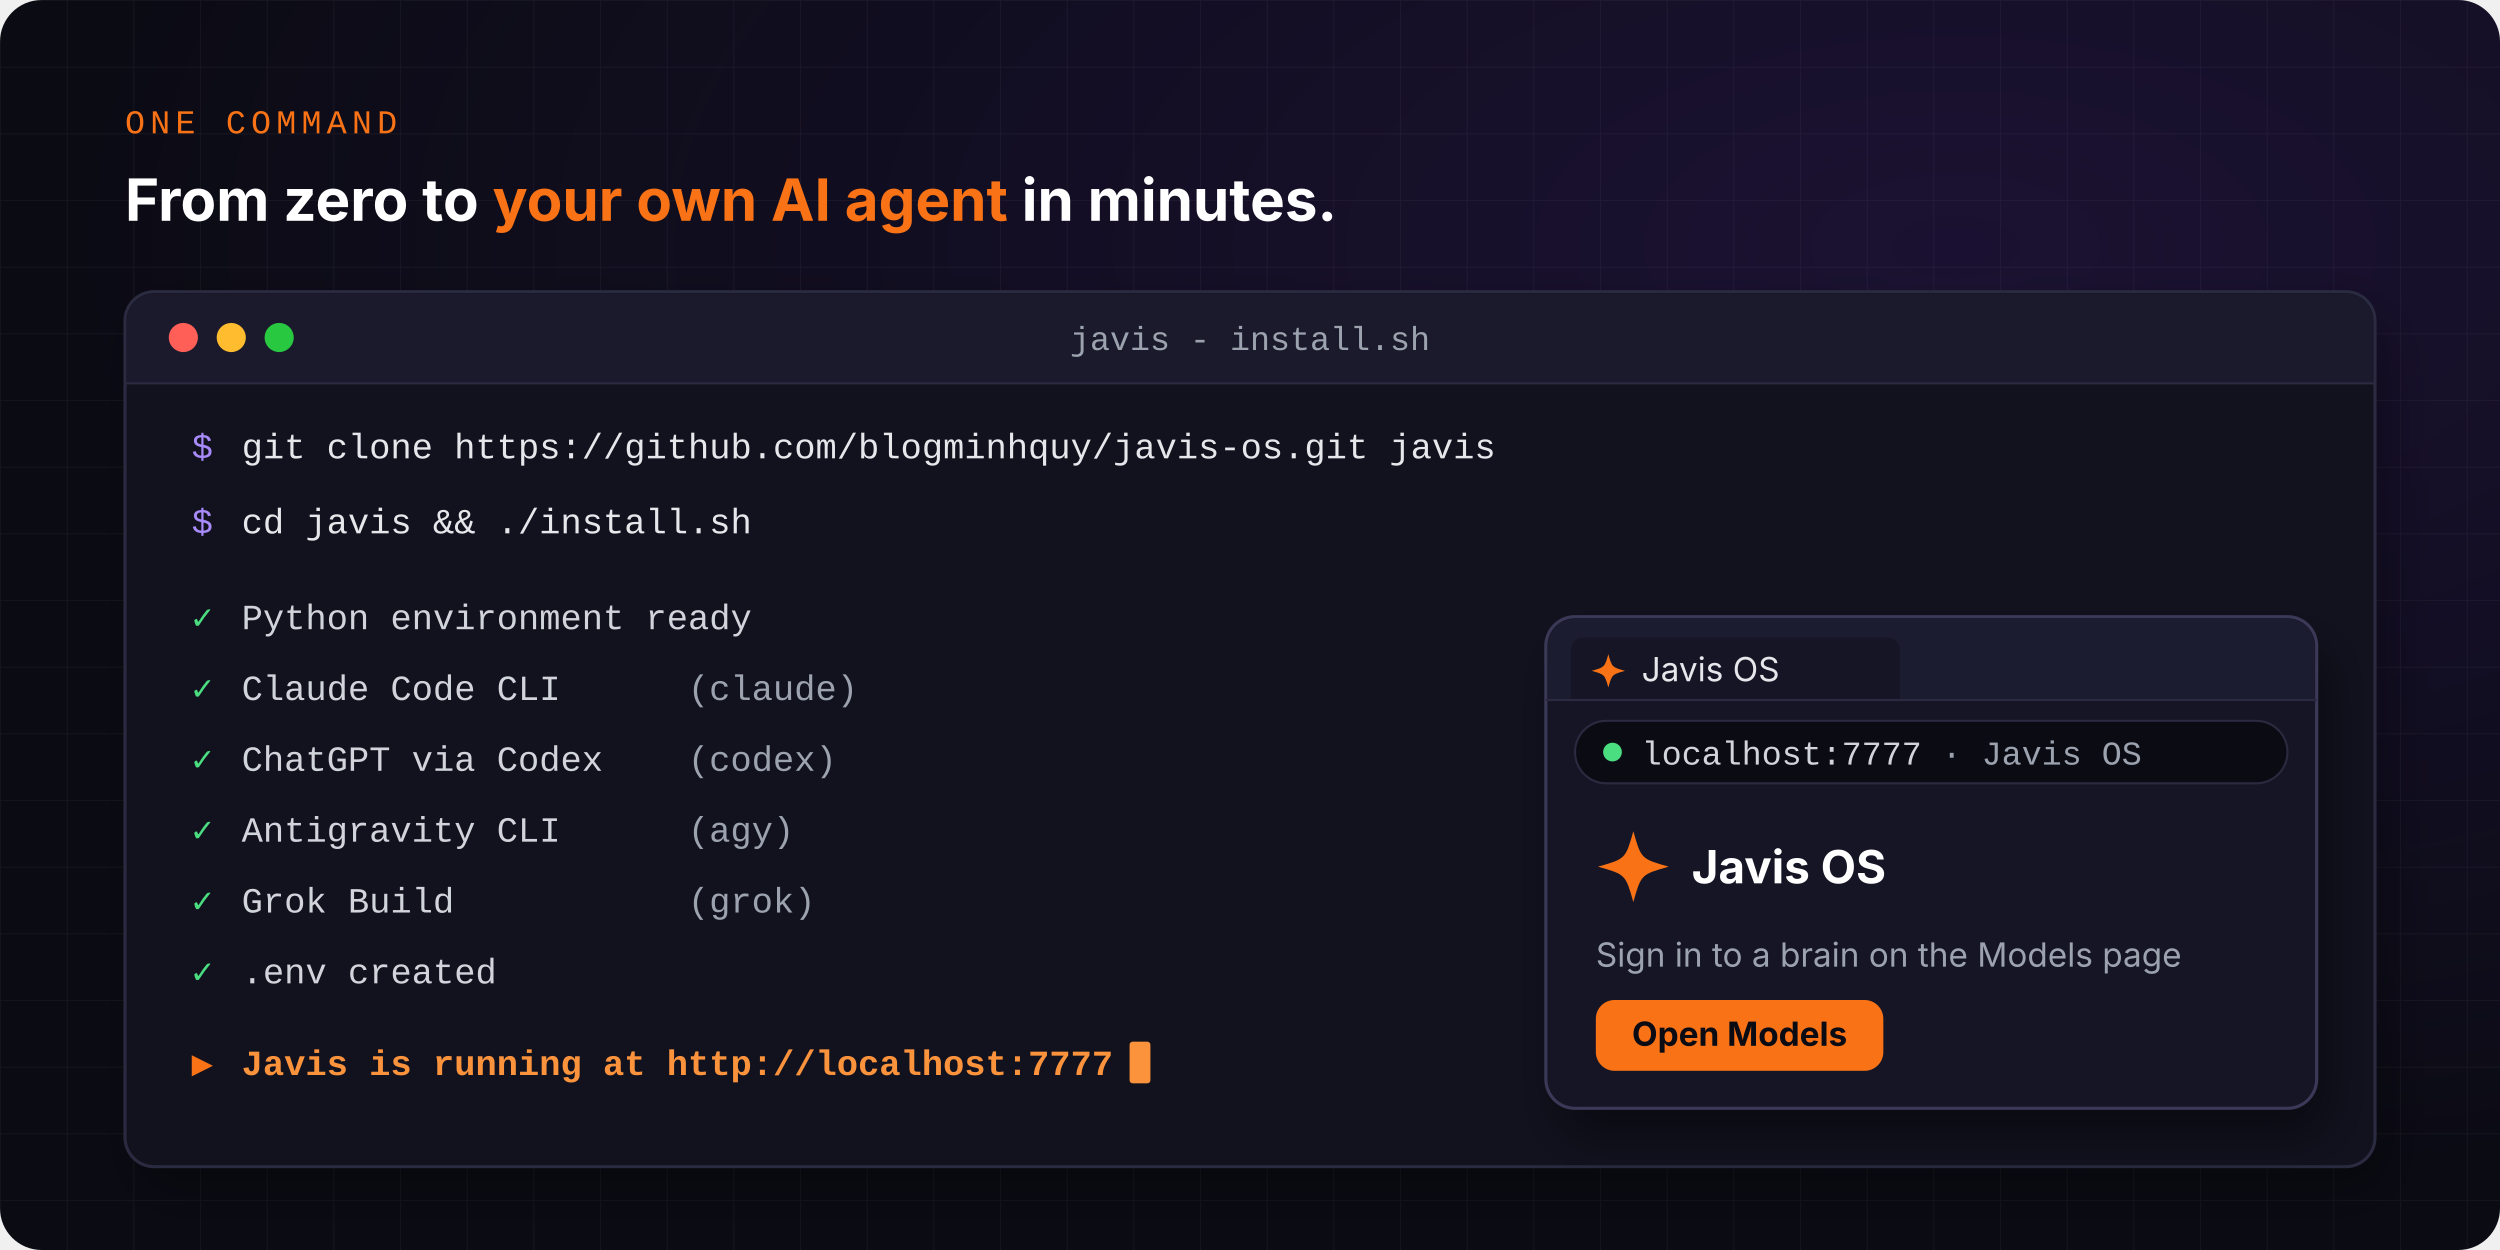
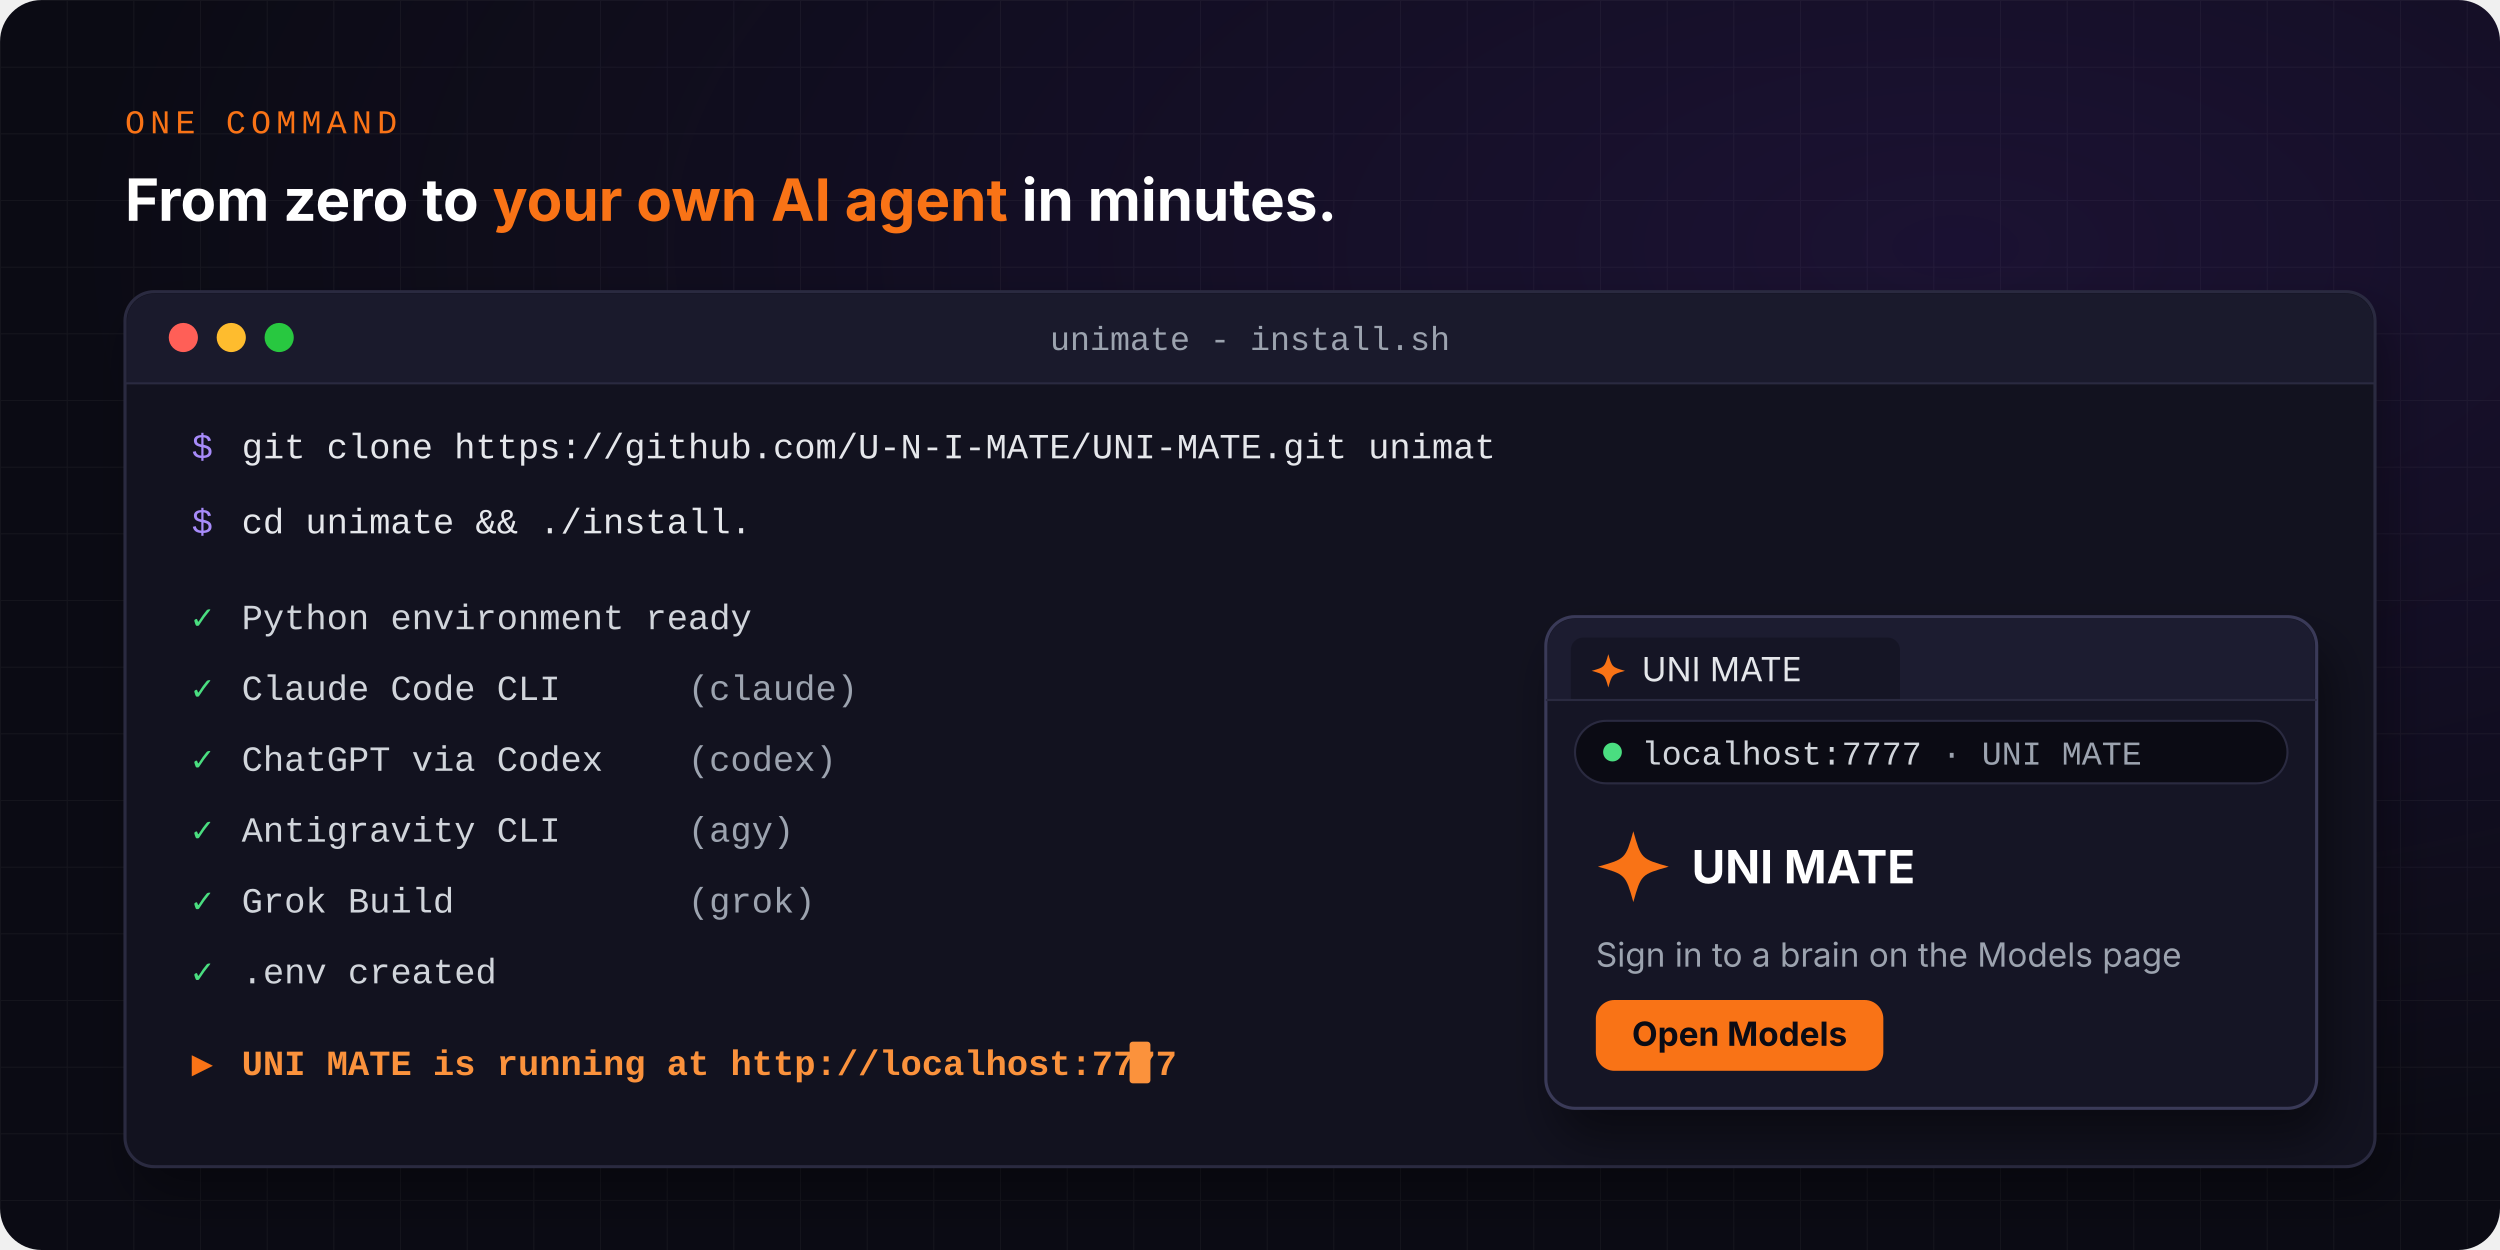
<svg xmlns="http://www.w3.org/2000/svg" viewBox="0 0 1200 600" role="img" aria-labelledby="t d">
  <defs>
    <radialGradient id="gl" cx="0.78" cy="0.2" r="0.75">
      <stop offset="0" stop-color="#7c3aed" stop-opacity=".14" />
      <stop offset="1" stop-color="#7c3aed" stop-opacity="0" />
    </radialGradient>
    <pattern id="gr" width="32" height="32" patternUnits="userSpaceOnUse">
      <path d="M32 0H0V32" fill="none" stroke="#ffffff" stroke-opacity=".04" />
    </pattern>
    <clipPath id="tc">
      <rect x="62" y="186" width="1076" height="372" rx="12" />
    </clipPath>
    <filter id="sh" x="-20%" y="-20%" width="140%" height="140%">
      <feGaussianBlur stdDeviation="12" />
    </filter>
  </defs>
  <style>
@keyframes cl0{0%,1.15%{opacity:0}1.23%,100%{opacity:1}}
.cl0{animation:cl0 13.0s linear infinite}
@keyframes cv0{0%,3.85%{transform:translateX(0px);animation-timing-function:steps(59,end)}17.69%,100%{transform:translateX(601.8px)}}
.cv0{transform:translateX(601.8px);animation:cv0 13.0s linear infinite}
@keyframes cu0{0%,1.15%{opacity:0}1.23%,19.62%{opacity:1}19.69%,100%{opacity:0}}
.cu0{opacity:0;animation:cu0 13.0s linear infinite}
@keyframes cl1{0%,19.62%{opacity:0}19.69%,100%{opacity:1}}
.cl1{animation:cl1 13.0s linear infinite}
@keyframes cv1{0%,22.31%{transform:translateX(0px);animation-timing-function:steps(24,end)}28.46%,100%{transform:translateX(244.8px)}}
.cv1{transform:translateX(244.8px);animation:cv1 13.0s linear infinite}
@keyframes cu1{0%,19.62%{opacity:0}19.69%,30.38%{opacity:1}30.46%,100%{opacity:0}}
.cu1{opacity:0;animation:cu1 13.0s linear infinite}
@keyframes ol0{0%,33.08%{opacity:0}34.00%,100%{opacity:1}}
.ol0{animation:ol0 13.0s ease-out infinite}
@keyframes ol1{0%,36.54%{opacity:0}37.46%,100%{opacity:1}}
.ol1{animation:ol1 13.0s ease-out infinite}
@keyframes ol2{0%,40.00%{opacity:0}40.92%,100%{opacity:1}}
.ol2{animation:ol2 13.0s ease-out infinite}
@keyframes ol3{0%,43.46%{opacity:0}44.38%,100%{opacity:1}}
.ol3{animation:ol3 13.0s ease-out infinite}
@keyframes ol4{0%,46.92%{opacity:0}47.85%,100%{opacity:1}}
.ol4{animation:ol4 13.0s ease-out infinite}
@keyframes ol5{0%,50.38%{opacity:0}51.31%,100%{opacity:1}}
.ol5{animation:ol5 13.0s ease-out infinite}
@keyframes ol6{0%,54.62%{opacity:0}55.54%,100%{opacity:1}}
.ol6{animation:ol6 13.0s ease-out infinite}
@keyframes br{0%,59.23%{opacity:0;transform:translateY(48px)}65.00%,100%{opacity:1;transform:translateY(0px)}}
.br{animation:br 13.0s cubic-bezier(.2,.8,.2,1) infinite}
@keyframes sc{0%,90.00%{opacity:1}94.62%,100%{opacity:0}}
.sc{animation:sc 13.0s ease-in-out infinite}
@keyframes blink{0%,49.9%{opacity:1}50%,100%{opacity:0}}
.blink{animation:blink 1.1s steps(1,end) infinite}
@media (prefers-reduced-motion: reduce){*{animation:none !important}}
</style>
  <rect width="1200" height="600" rx="20" fill="#0b0b14" />
  <rect width="1200" height="600" rx="20" fill="url(#gr)" />
  <rect width="1200" height="600" rx="20" fill="url(#gl)" />
  <text x="60" y="64" fill="#f97316" font-size="16" letter-spacing="2.5" font-family="ui-monospace, 'SFMono-Regular', Consolas, 'Courier New', monospace">ONE COMMAND</text>
  <text x="60" y="106" fill="#ffffff" font-size="28" font-weight="700" font-family="Inter, 'Segoe UI', system-ui, -apple-system, Arial, sans-serif">From zero to <tspan fill="#f97316">your own AI agent</tspan> in minutes.</text>
  <rect x="66" y="152" width="1080" height="420" rx="14" fill="#000" opacity=".35" filter="url(#sh)" />
  <rect x="60" y="140" width="1080" height="420" rx="14" fill="#12121f" stroke="#2a2a40" stroke-width="1.5" />
  <path d="M61,184 V154 a13,13 0 0 1 13,-13 H1126 a13,13 0 0 1 13,13 V184 Z" fill="#1a1a2c" />
  <line x1="60" y1="184" x2="1140" y2="184" stroke="#2a2a40" />
  <circle cx="88" cy="162" r="7" fill="#ff5f57" />
  <circle cx="111" cy="162" r="7" fill="#febc2e" />
  <circle cx="134" cy="162" r="7" fill="#28c840" />
-   <text x="600" y="168" fill="#9ca3af" font-size="16" text-anchor="middle" font-family="ui-monospace, 'SFMono-Regular', Consolas, 'Courier New', monospace">javis - install.sh</text>
+   <text x="600" y="168" fill="#9ca3af" font-size="16" text-anchor="middle" font-family="ui-monospace, 'SFMono-Regular', Consolas, 'Courier New', monospace">unimate - install.sh</text>
  <g class="sc">
    <g clip-path="url(#tc)" font-size="17" font-family="ui-monospace, 'SFMono-Regular', Consolas, 'Courier New', monospace">
      <g class="cl0">
        <text x="92" y="220" fill="#a78bfa">$</text>
-         <text x="116" y="220" fill="#e5e7eb" textLength="601.8" lengthAdjust="spacing">git clone https://github.com/blogminhquy/javis-os.git javis</text>
+         <text x="116" y="220" fill="#e5e7eb" textLength="601.8" lengthAdjust="spacing">git clone https://github.com/U-N-I-MATE/UNI-MATE.git unimate</text>
        <g class="cv0">
          <rect x="116" y="200" width="617.8" height="28" fill="#12121f" />
          <rect class="cu0" x="117" y="204" width="10" height="20" rx="1.5" fill="#e5e7eb" />
        </g>
      </g>
      <g class="cl1">
        <text x="92" y="256" fill="#a78bfa">$</text>
-         <text x="116" y="256" fill="#e5e7eb" textLength="244.8" lengthAdjust="spacing">cd javis &amp;&amp; ./install.sh</text>
+         <text x="116" y="256" fill="#e5e7eb" textLength="244.8" lengthAdjust="spacing">cd unimate &amp;&amp; ./install.sh</text>
        <g class="cv1">
          <rect x="116" y="236" width="260.8" height="28" fill="#12121f" />
          <rect class="cu1" x="117" y="240" width="10" height="20" rx="1.5" fill="#e5e7eb" />
        </g>
      </g>
      <g class="ol0">
        <text x="92" y="302" fill="#4ade80" font-weight="700">✓</text>
        <text x="116" y="302" fill="#d1d5db">Python environment ready</text>
      </g>
      <g class="ol1">
        <text x="92" y="336" fill="#4ade80" font-weight="700">✓</text>
        <text x="116" y="336" fill="#d1d5db">Claude Code CLI</text>
        <text x="330.2" y="336" fill="#9ca3af">(claude)</text>
      </g>
      <g class="ol2">
        <text x="92" y="370" fill="#4ade80" font-weight="700">✓</text>
        <text x="116" y="370" fill="#d1d5db">ChatGPT via Codex</text>
        <text x="330.2" y="370" fill="#9ca3af">(codex)</text>
      </g>
      <g class="ol3">
        <text x="92" y="404" fill="#4ade80" font-weight="700">✓</text>
        <text x="116" y="404" fill="#d1d5db">Antigravity CLI</text>
        <text x="330.2" y="404" fill="#9ca3af">(agy)</text>
      </g>
      <g class="ol4">
        <text x="92" y="438" fill="#4ade80" font-weight="700">✓</text>
        <text x="116" y="438" fill="#d1d5db">Grok Build</text>
        <text x="330.2" y="438" fill="#9ca3af">(grok)</text>
      </g>
      <g class="ol5">
        <text x="92" y="472" fill="#4ade80" font-weight="700">✓</text>
        <text x="116" y="472" fill="#d1d5db">.env created</text>
      </g>
      <g class="ol6">
        <text x="92" y="516" fill="#f97316">▶</text>
-         <text x="116" y="516" fill="#fb923c" font-weight="700" textLength="418.2" lengthAdjust="spacing">Javis is running at http://localhost:7777</text>
+         <text x="116" y="516" fill="#fb923c" font-weight="700" textLength="418.2" lengthAdjust="spacing">UNI MATE is running at http://localhost:7777</text>
        <rect class="blink" x="542.2" y="500" width="10" height="20" rx="1.5" fill="#fb923c" />
      </g>
    </g>
    <g class="br">
      <rect x="748" y="310" width="370" height="236" rx="14" fill="#000" opacity=".45" filter="url(#sh)" />
      <rect x="742" y="296" width="370" height="236" rx="14" fill="#151525" stroke="#3a3a58" stroke-width="1.5" />
      <path d="M743,336 V310 a13,13 0 0 1 13,-13 H1098 a13,13 0 0 1 13,13 V336 Z" fill="#1c1c30" />
      <path d="M754,336 V312 a6,6 0 0 1 6,-6 H906 a6,6 0 0 1 6,6 V336 Z" fill="#151525" />
      <path d="M772,314 C773.76,320.24 773.76,320.24 780,322 C773.76,323.76 773.76,323.76 772,330 C770.24,323.76 770.24,323.76 764,322 C770.24,320.24 770.24,320.24 772,314Z" fill="#f97316" />
-       <text x="788" y="327" fill="#e5e7eb" font-size="16" font-family="Inter, 'Segoe UI', system-ui, -apple-system, Arial, sans-serif">Javis OS</text>
+       <text x="788" y="327" fill="#e5e7eb" font-size="16" font-family="Inter, 'Segoe UI', system-ui, -apple-system, Arial, sans-serif">UNI MATE</text>
      <line x1="742" y1="336" x2="1112" y2="336" stroke="#2a2a40" />
      <rect x="756" y="346" width="342" height="30" rx="15" fill="#0b0b14" stroke="#2a2a40" />
      <circle cx="774" cy="361" r="4.5" fill="#4ade80" />
-       <text x="788" y="367" fill="#d1d5db" font-size="16" font-family="ui-monospace, 'SFMono-Regular', Consolas, 'Courier New', monospace">localhost:7777 <tspan fill="#9ca3af">· Javis OS</tspan>
+       <text x="788" y="367" fill="#d1d5db" font-size="16" font-family="ui-monospace, 'SFMono-Regular', Consolas, 'Courier New', monospace">localhost:7777 <tspan fill="#9ca3af">· UNI MATE</tspan>
      </text>
      <path d="M784,399 C787.74,412.26 787.74,412.26 801,416 C787.74,419.74 787.74,419.74 784,433 C780.26,419.74 780.26,419.74 767,416 C780.26,412.26 780.26,412.26 784,399Z" fill="#f97316" />
-       <text x="812" y="424" fill="#ffffff" font-size="22" font-weight="700" font-family="Inter, 'Segoe UI', system-ui, -apple-system, Arial, sans-serif">Javis OS</text>
+       <text x="812" y="424" fill="#ffffff" font-size="22" font-weight="700" font-family="Inter, 'Segoe UI', system-ui, -apple-system, Arial, sans-serif">UNI MATE</text>
      <text x="766" y="464" fill="#9ca3af" font-size="16" font-family="Inter, 'Segoe UI', system-ui, -apple-system, Arial, sans-serif">Sign in to a brain on the Models page</text>
      <rect x="766" y="480" width="138" height="34" rx="9" fill="#f97316" />
      <text x="835" y="502" fill="#0b0b14" font-size="16" font-weight="700" text-anchor="middle" font-family="Inter, 'Segoe UI', system-ui, -apple-system, Arial, sans-serif">Open Models</text>
    </g>
  </g>
</svg>
